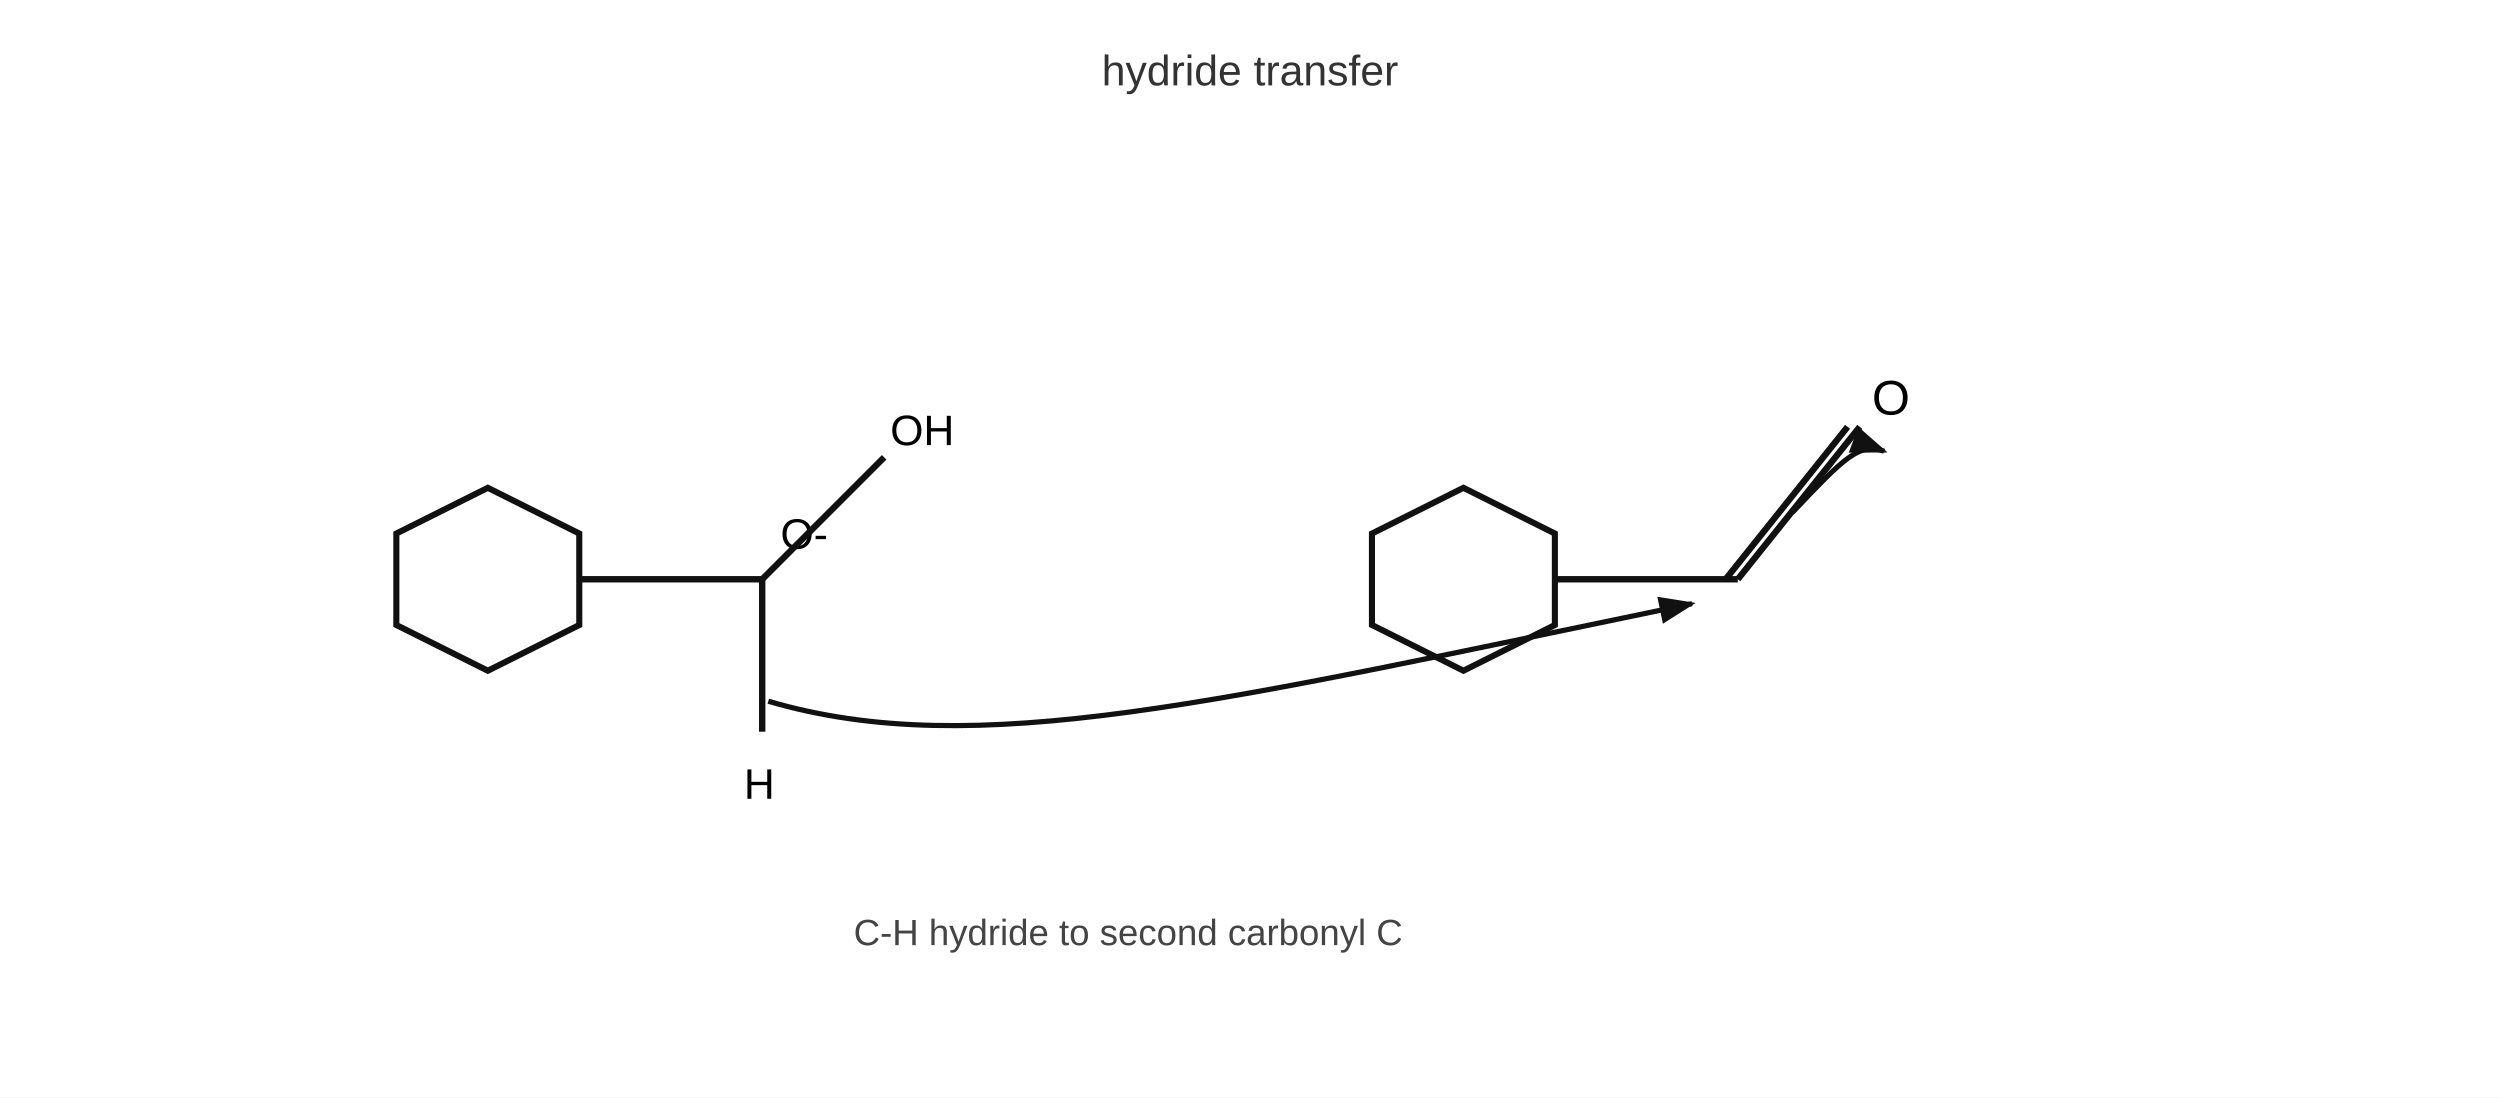
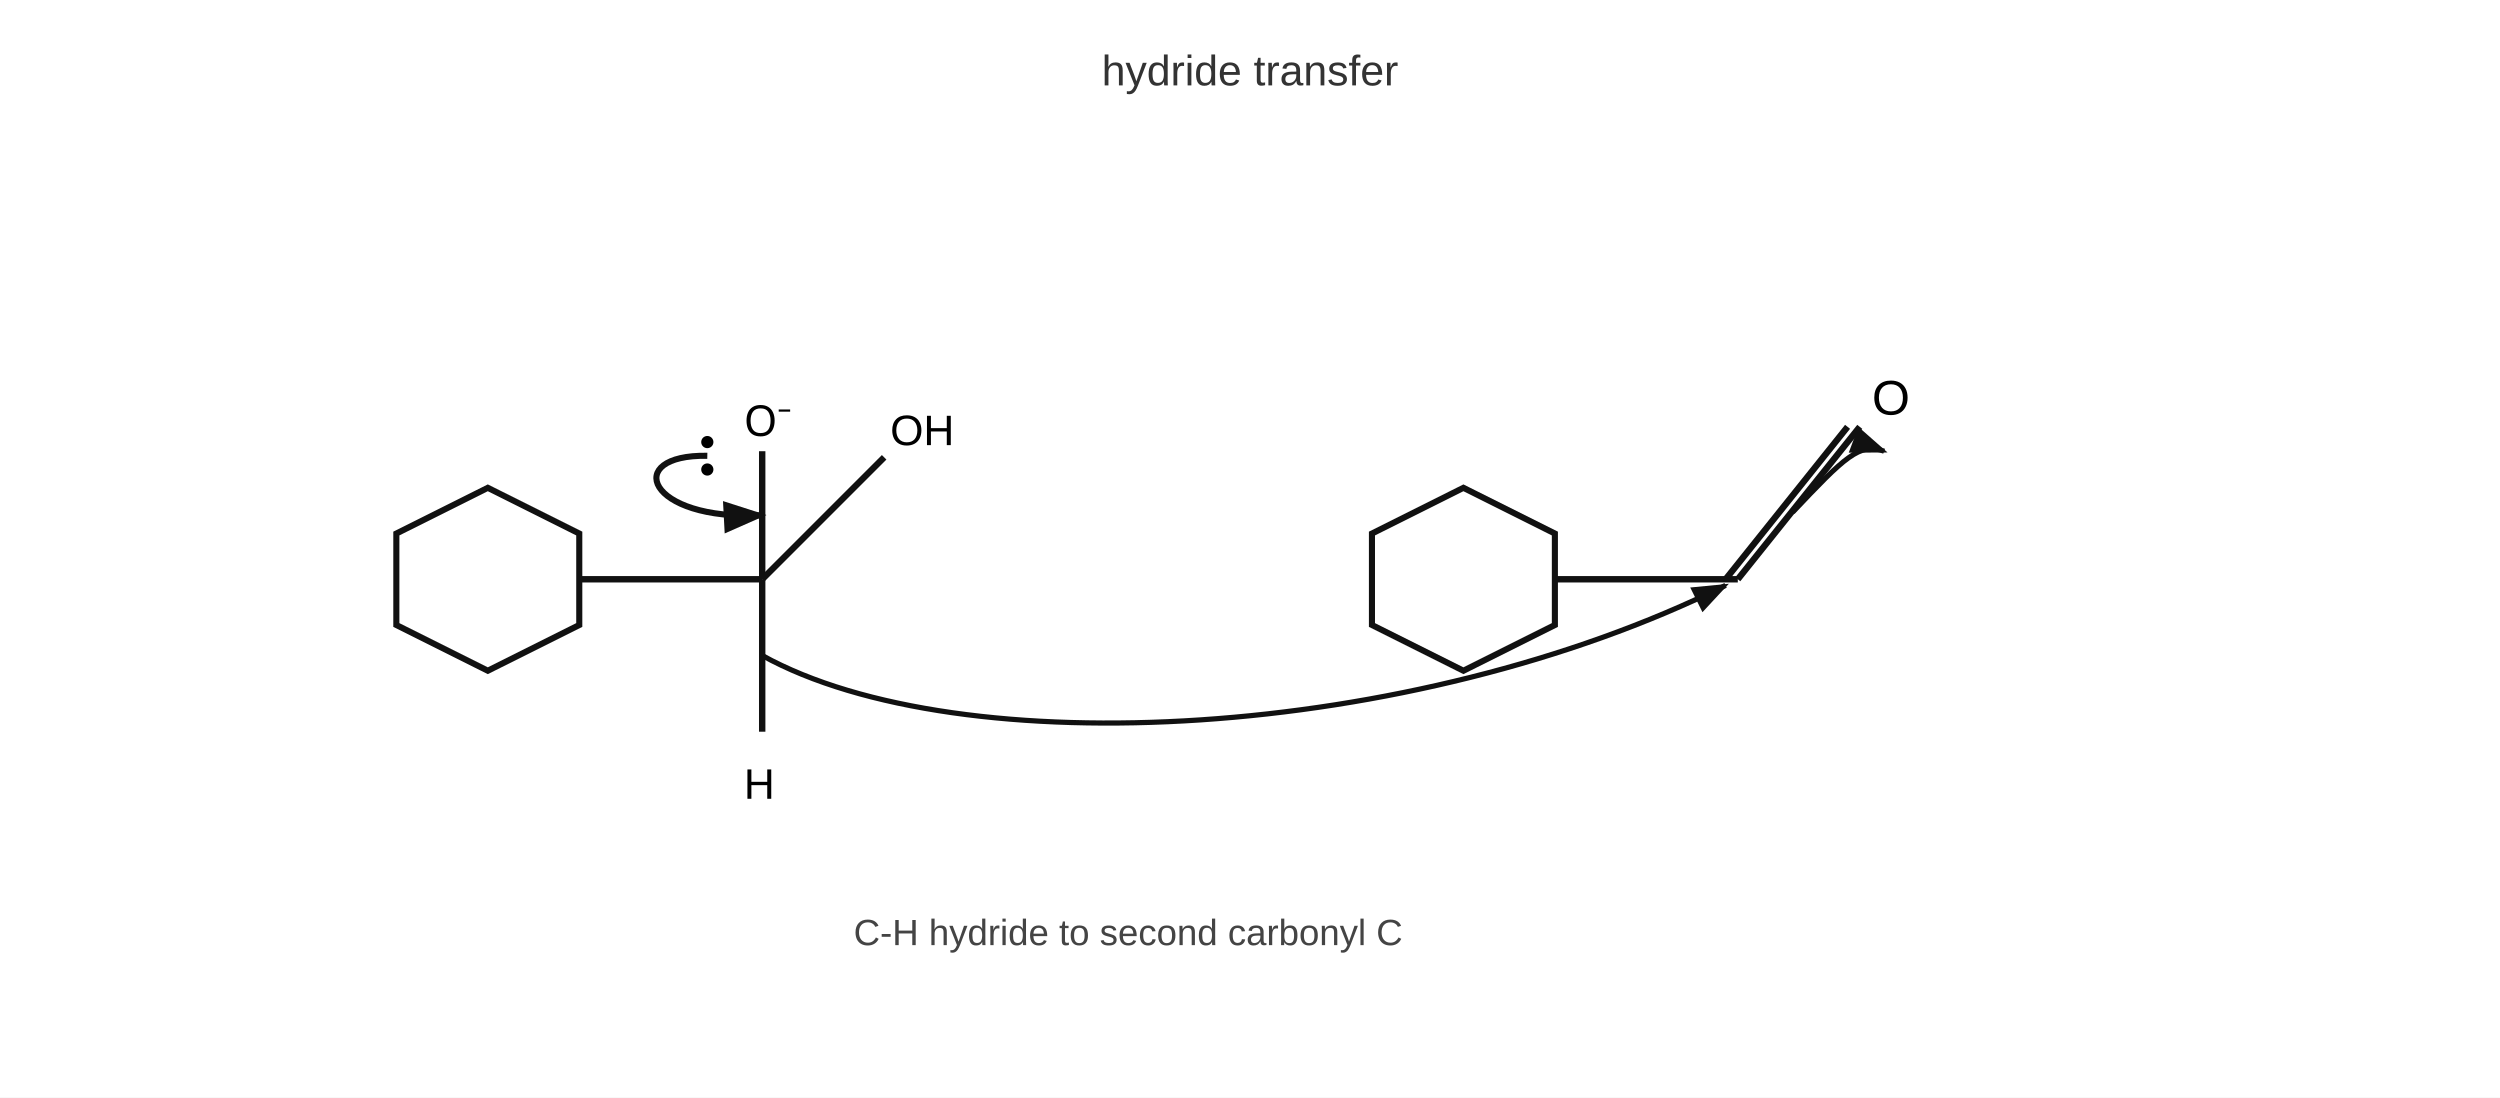
<svg xmlns="http://www.w3.org/2000/svg" viewBox="0 0 820 360" width="820" height="360" role="img">
  <defs>
    <marker id="electron-arrow" viewBox="0 0 10 10" refX="9" refY="5" markerWidth="7" markerHeight="7" orient="auto">
      <path d="M 0 1.2 L 10 5 L 0 8.8 Z" fill="#111111" />
    </marker>
    <marker id="fishhook" viewBox="0 0 10 10" refX="9" refY="5" markerWidth="7" markerHeight="7" orient="auto">
      <path d="M 0 2 L 10 5 L 0 5 Z" fill="#111111" />
    </marker>
  </defs>
  <rect x="0" y="0" width="820" height="360" fill="#ffffff" />
  <g id="conditions">
    <text x="410" y="28" text-anchor="middle" font-family="Arial, Helvetica, sans-serif" font-size="14" fill="#333333">hydride transfer</text>
  </g>
  <g id="intermediate-1">
    <polygon points="160,160 190,175 190,205 160,220 130,205 130,175" fill="none" stroke="#111" stroke-width="2" />
    <line x1="190" y1="190" x2="250" y2="190" stroke="#111" stroke-width="2.1" />
-     <text x="256" y="180" font-family="Arial, Helvetica, sans-serif" font-size="14">O-</text>
+     <line x1="250" y1="190" x2="250" y2="148" stroke="#111" stroke-width="2.1" />
+     <text x="244" y="143" font-family="sans-serif" font-size="14">O⁻</text>
+     <circle cx="232" cy="145" r="2" />
+     <circle cx="232" cy="154" r="2" />
    <line x1="250" y1="190" x2="250" y2="240" stroke="#111" stroke-width="2.1" />
    <text x="244" y="262" font-family="Arial, Helvetica, sans-serif" font-size="14">H</text>
    <line x1="250" y1="190" x2="290" y2="150" stroke="#111" stroke-width="2.1" />
    <text x="292" y="146" font-family="Arial, Helvetica, sans-serif" font-size="14">OH</text>
    <polygon points="480,160 510,175 510,205 480,220 450,205 450,175" fill="none" stroke="#111" stroke-width="2" />
    <line x1="510" y1="190" x2="570" y2="190" stroke="#111" stroke-width="2.1" />
    <line x1="570" y1="190" x2="610" y2="140" stroke="#111" stroke-width="2.1" />
    <line x1="566" y1="190" x2="606" y2="140" stroke="#111" stroke-width="2.1" />
    <text x="614" y="136" font-family="Arial, Helvetica, sans-serif" font-size="16">O</text>
  </g>
  <g id="electron-arrows">
-     <path d="M 252 230 C 320 250 400 230 555 198" fill="none" stroke="#111" stroke-width="1.7" marker-end="url(#electron-arrow)" />
+     <path d="M 232 149.5 C 204 149 212 171 250 169" fill="none" stroke="#111" stroke-width="2" marker-end="url(#electron-arrow)" />
+     <path d="M 250 215 C 315 251 463 243 566 192" fill="none" stroke="#111" stroke-width="1.7" marker-end="url(#electron-arrow)" />
    <path d="M 588 168 C 605 150 610 145 618 148" fill="none" stroke="#111" stroke-width="1.7" marker-end="url(#electron-arrow)" />
  </g>
  <g id="labels">
    <text x="280" y="310" font-family="Arial, Helvetica, sans-serif" font-size="12" fill="#444">C-H hydride to second carbonyl C</text>
  </g>
</svg>
